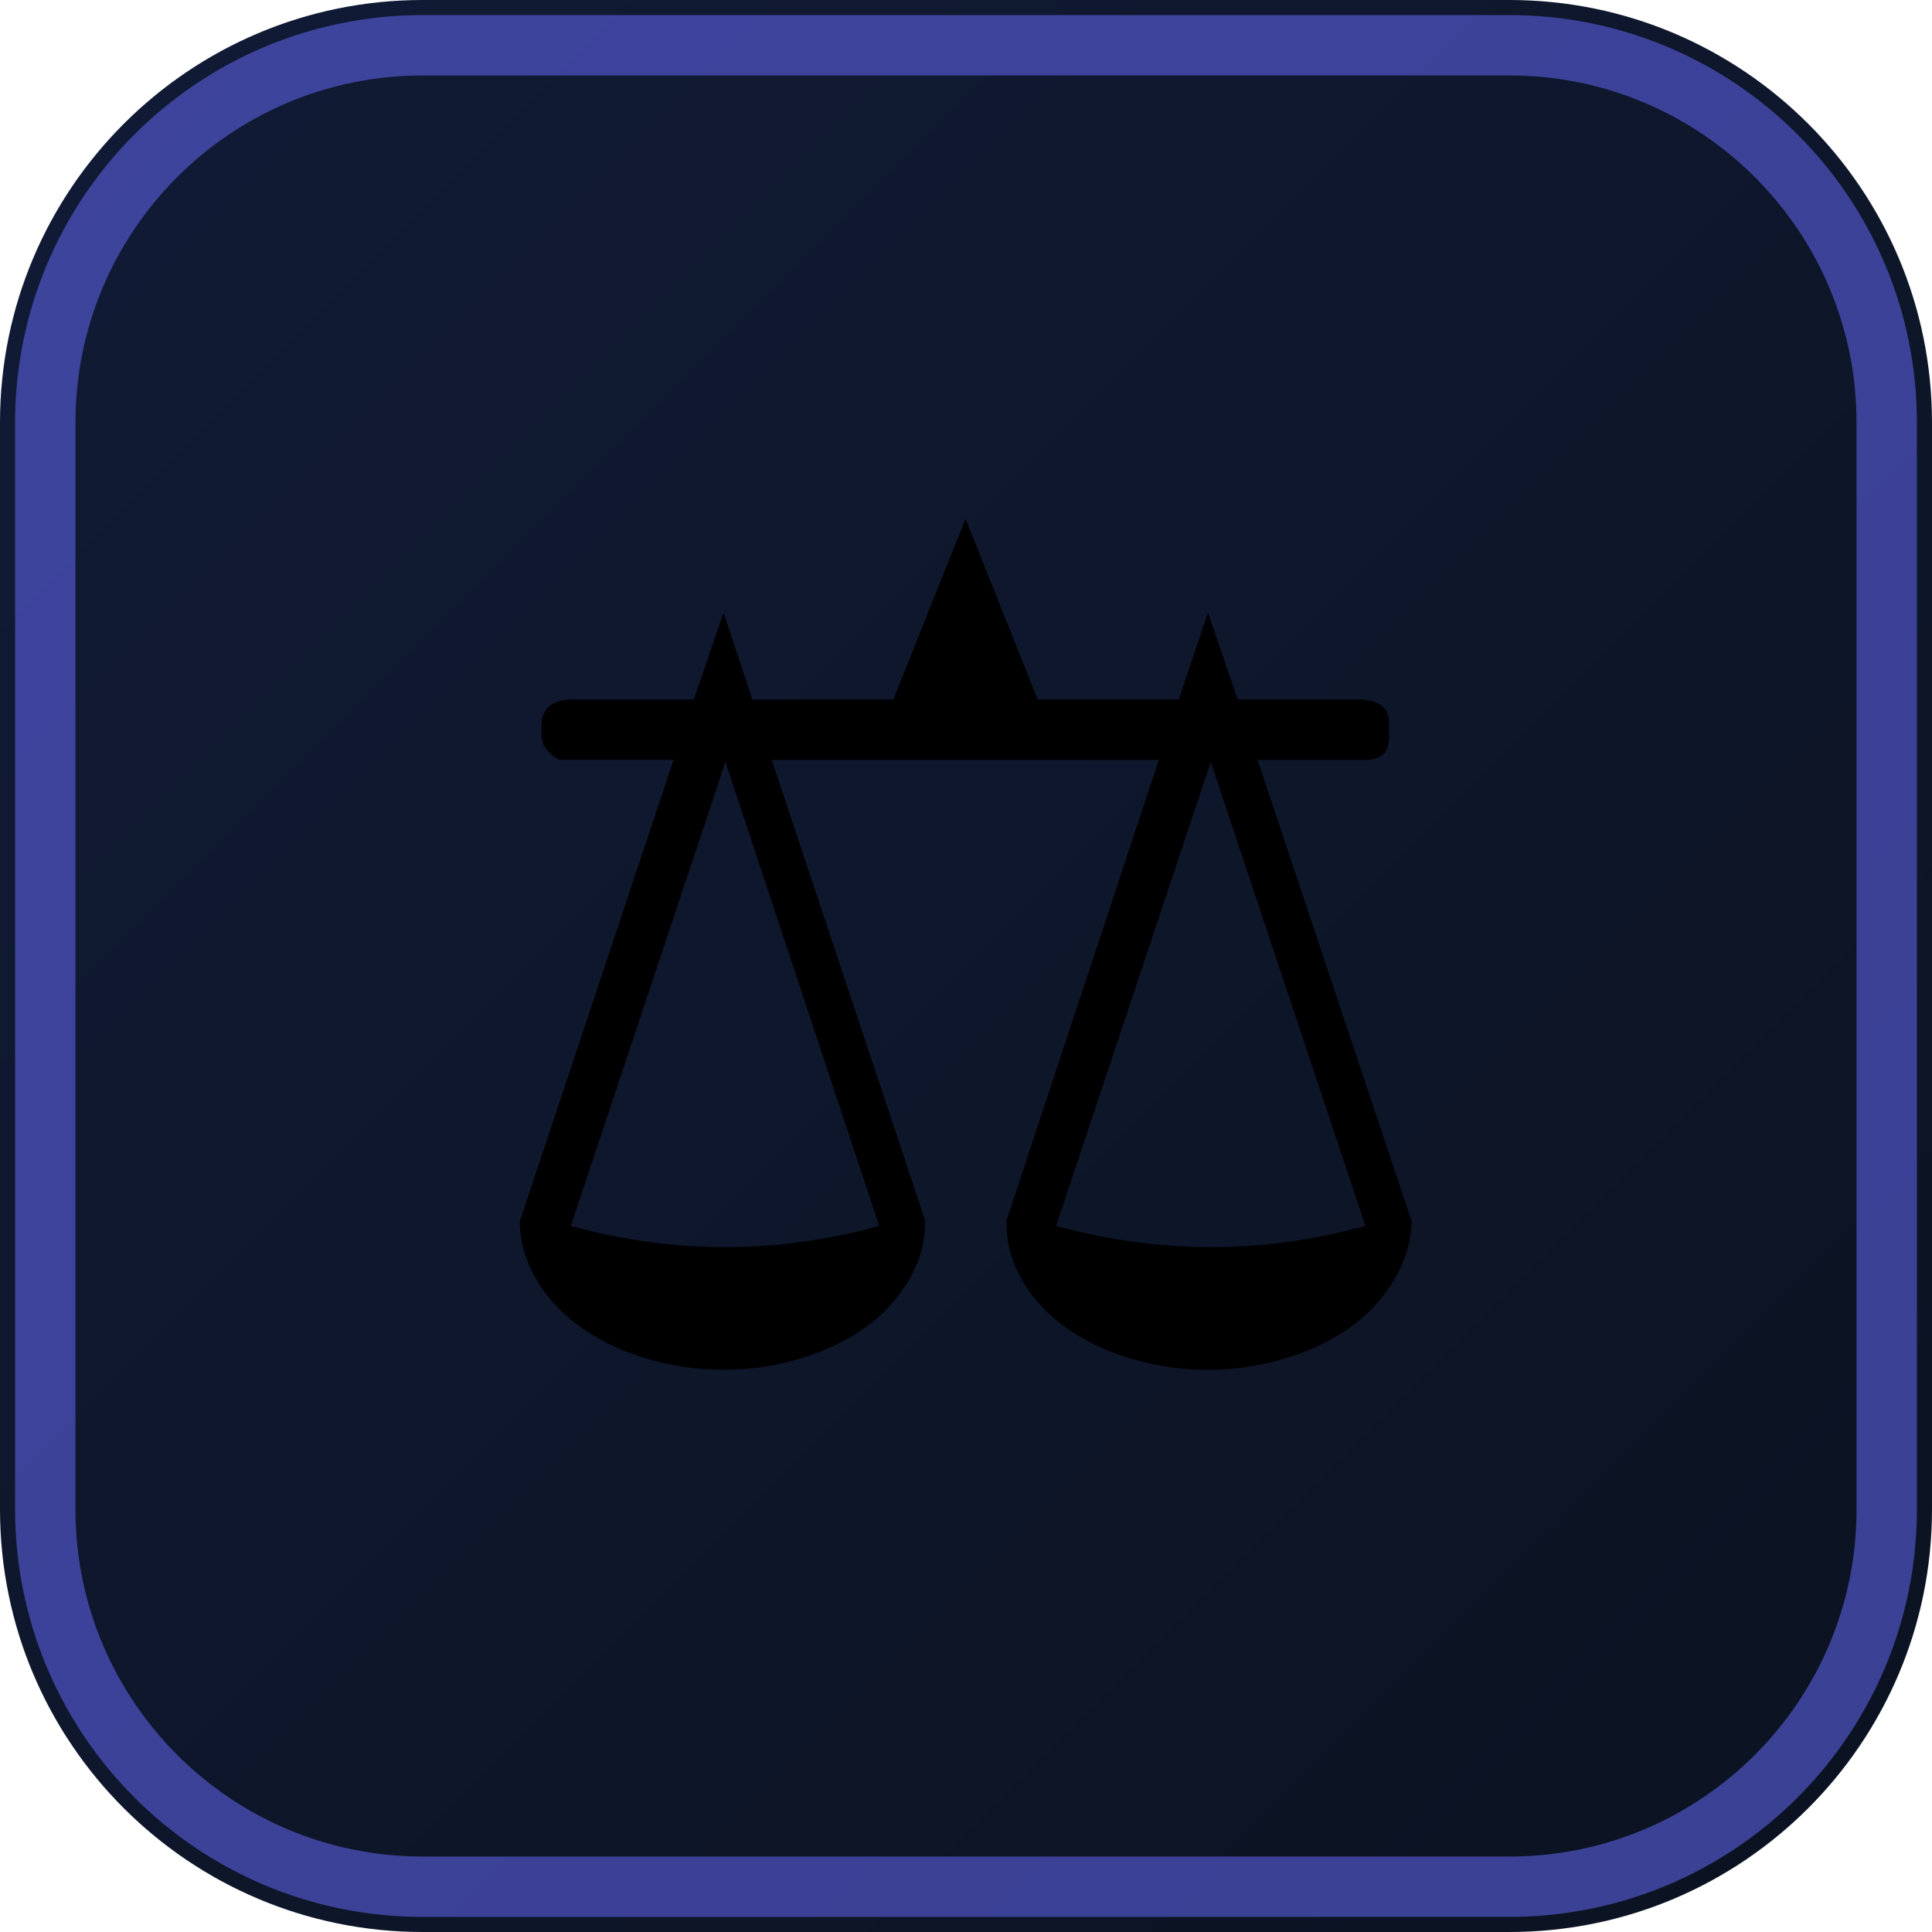
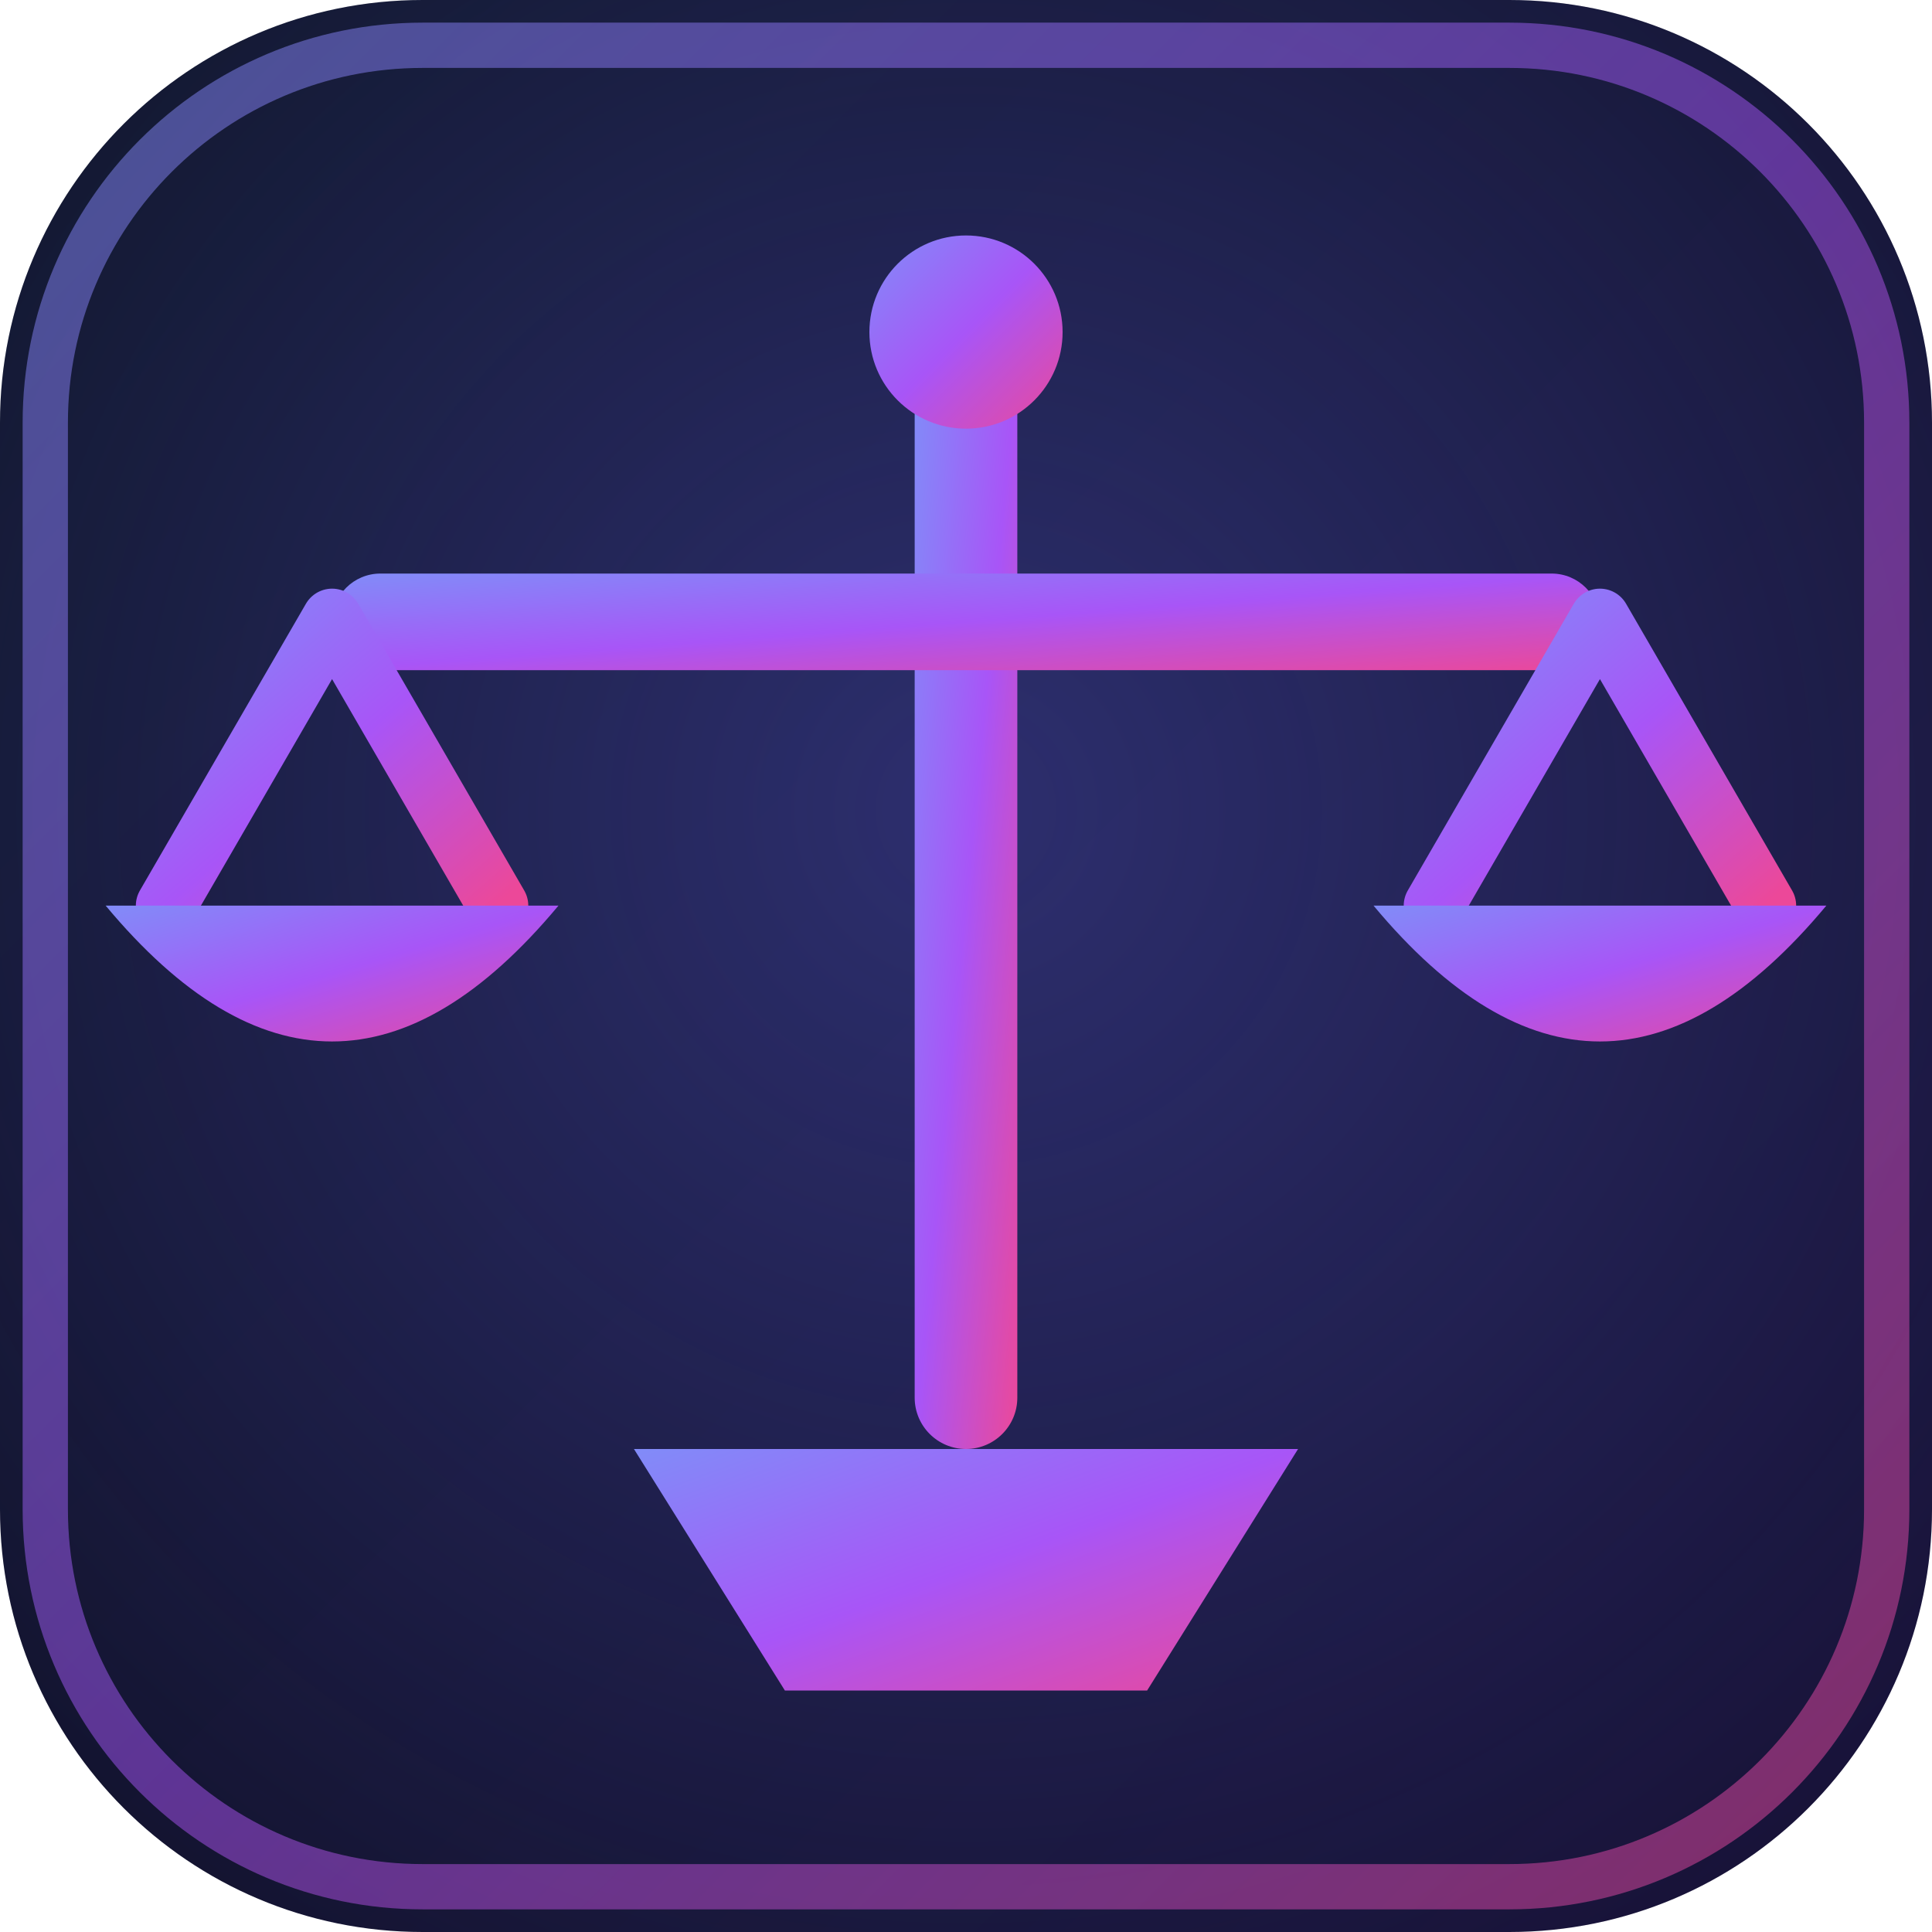
<svg xmlns="http://www.w3.org/2000/svg" viewBox="0 0 64 64">
  <defs>
    <linearGradient id="bg" x1="0" y1="0" x2="1" y2="1">
-       <stop offset="0" stop-color="#111B36" />
-       <stop offset="1" stop-color="#0B1220" />
+       <stop offset="0" stop-color="#0B1220" />
+       <stop offset="1" stop-color="#161033" />
    </linearGradient>
+     <linearGradient id="scale" x1="0" y1="0" x2="1" y2="1">
+       <stop offset="0" stop-color="#818CF8" />
+       <stop offset="0.5" stop-color="#A855F7" />
+       <stop offset="1" stop-color="#EC4899" />
+     </linearGradient>
+     <radialGradient id="glow" cx="0.5" cy="0.42" r="0.75">
+       <stop offset="0" stop-color="#6366F1" stop-opacity="0.35" />
+       <stop offset="1" stop-color="#6366F1" stop-opacity="0" />
+     </radialGradient>
  </defs>
  <rect width="64" height="64" rx="14" fill="url(#bg)" />
-   <rect x="1.5" y="1.5" width="61" height="61" rx="12.5" fill="none" stroke="#6366F1" stroke-opacity="0.55" stroke-width="2" />
-   <text x="32" y="45" font-size="38" text-anchor="middle">⚖️</text>
+   <rect width="64" height="64" rx="14" fill="url(#glow)" />
+   <rect x="1.5" y="1.5" width="61" height="61" rx="12.5" fill="none" stroke="url(#scale)" stroke-opacity="0.5" stroke-width="1.5" />
+   <rect x="30.3" y="12" width="3.4" height="36" rx="1.7" fill="url(#scale)" />
+   <path d="M21 48 h22 l-5 8 h-12 z" fill="url(#scale)" />
+   <circle cx="32" cy="11" r="3.2" fill="url(#scale)" />
+   <rect x="11" y="19" width="42" height="3.2" rx="1.6" fill="url(#scale)" />
+   <path d="M11 20.5 L5.5 30 M11 20.5 L16.5 30" stroke="url(#scale)" stroke-width="2" fill="none" stroke-linecap="round" />
+   <path d="M3.5 30 Q11 39 18.5 30 Z" fill="url(#scale)" />
+   <path d="M53 20.5 L47.5 30 M53 20.5 L58.5 30" stroke="url(#scale)" stroke-width="2" fill="none" stroke-linecap="round" />
+   <path d="M45.5 30 Q53 39 60.5 30 Z" fill="url(#scale)" />
</svg>
